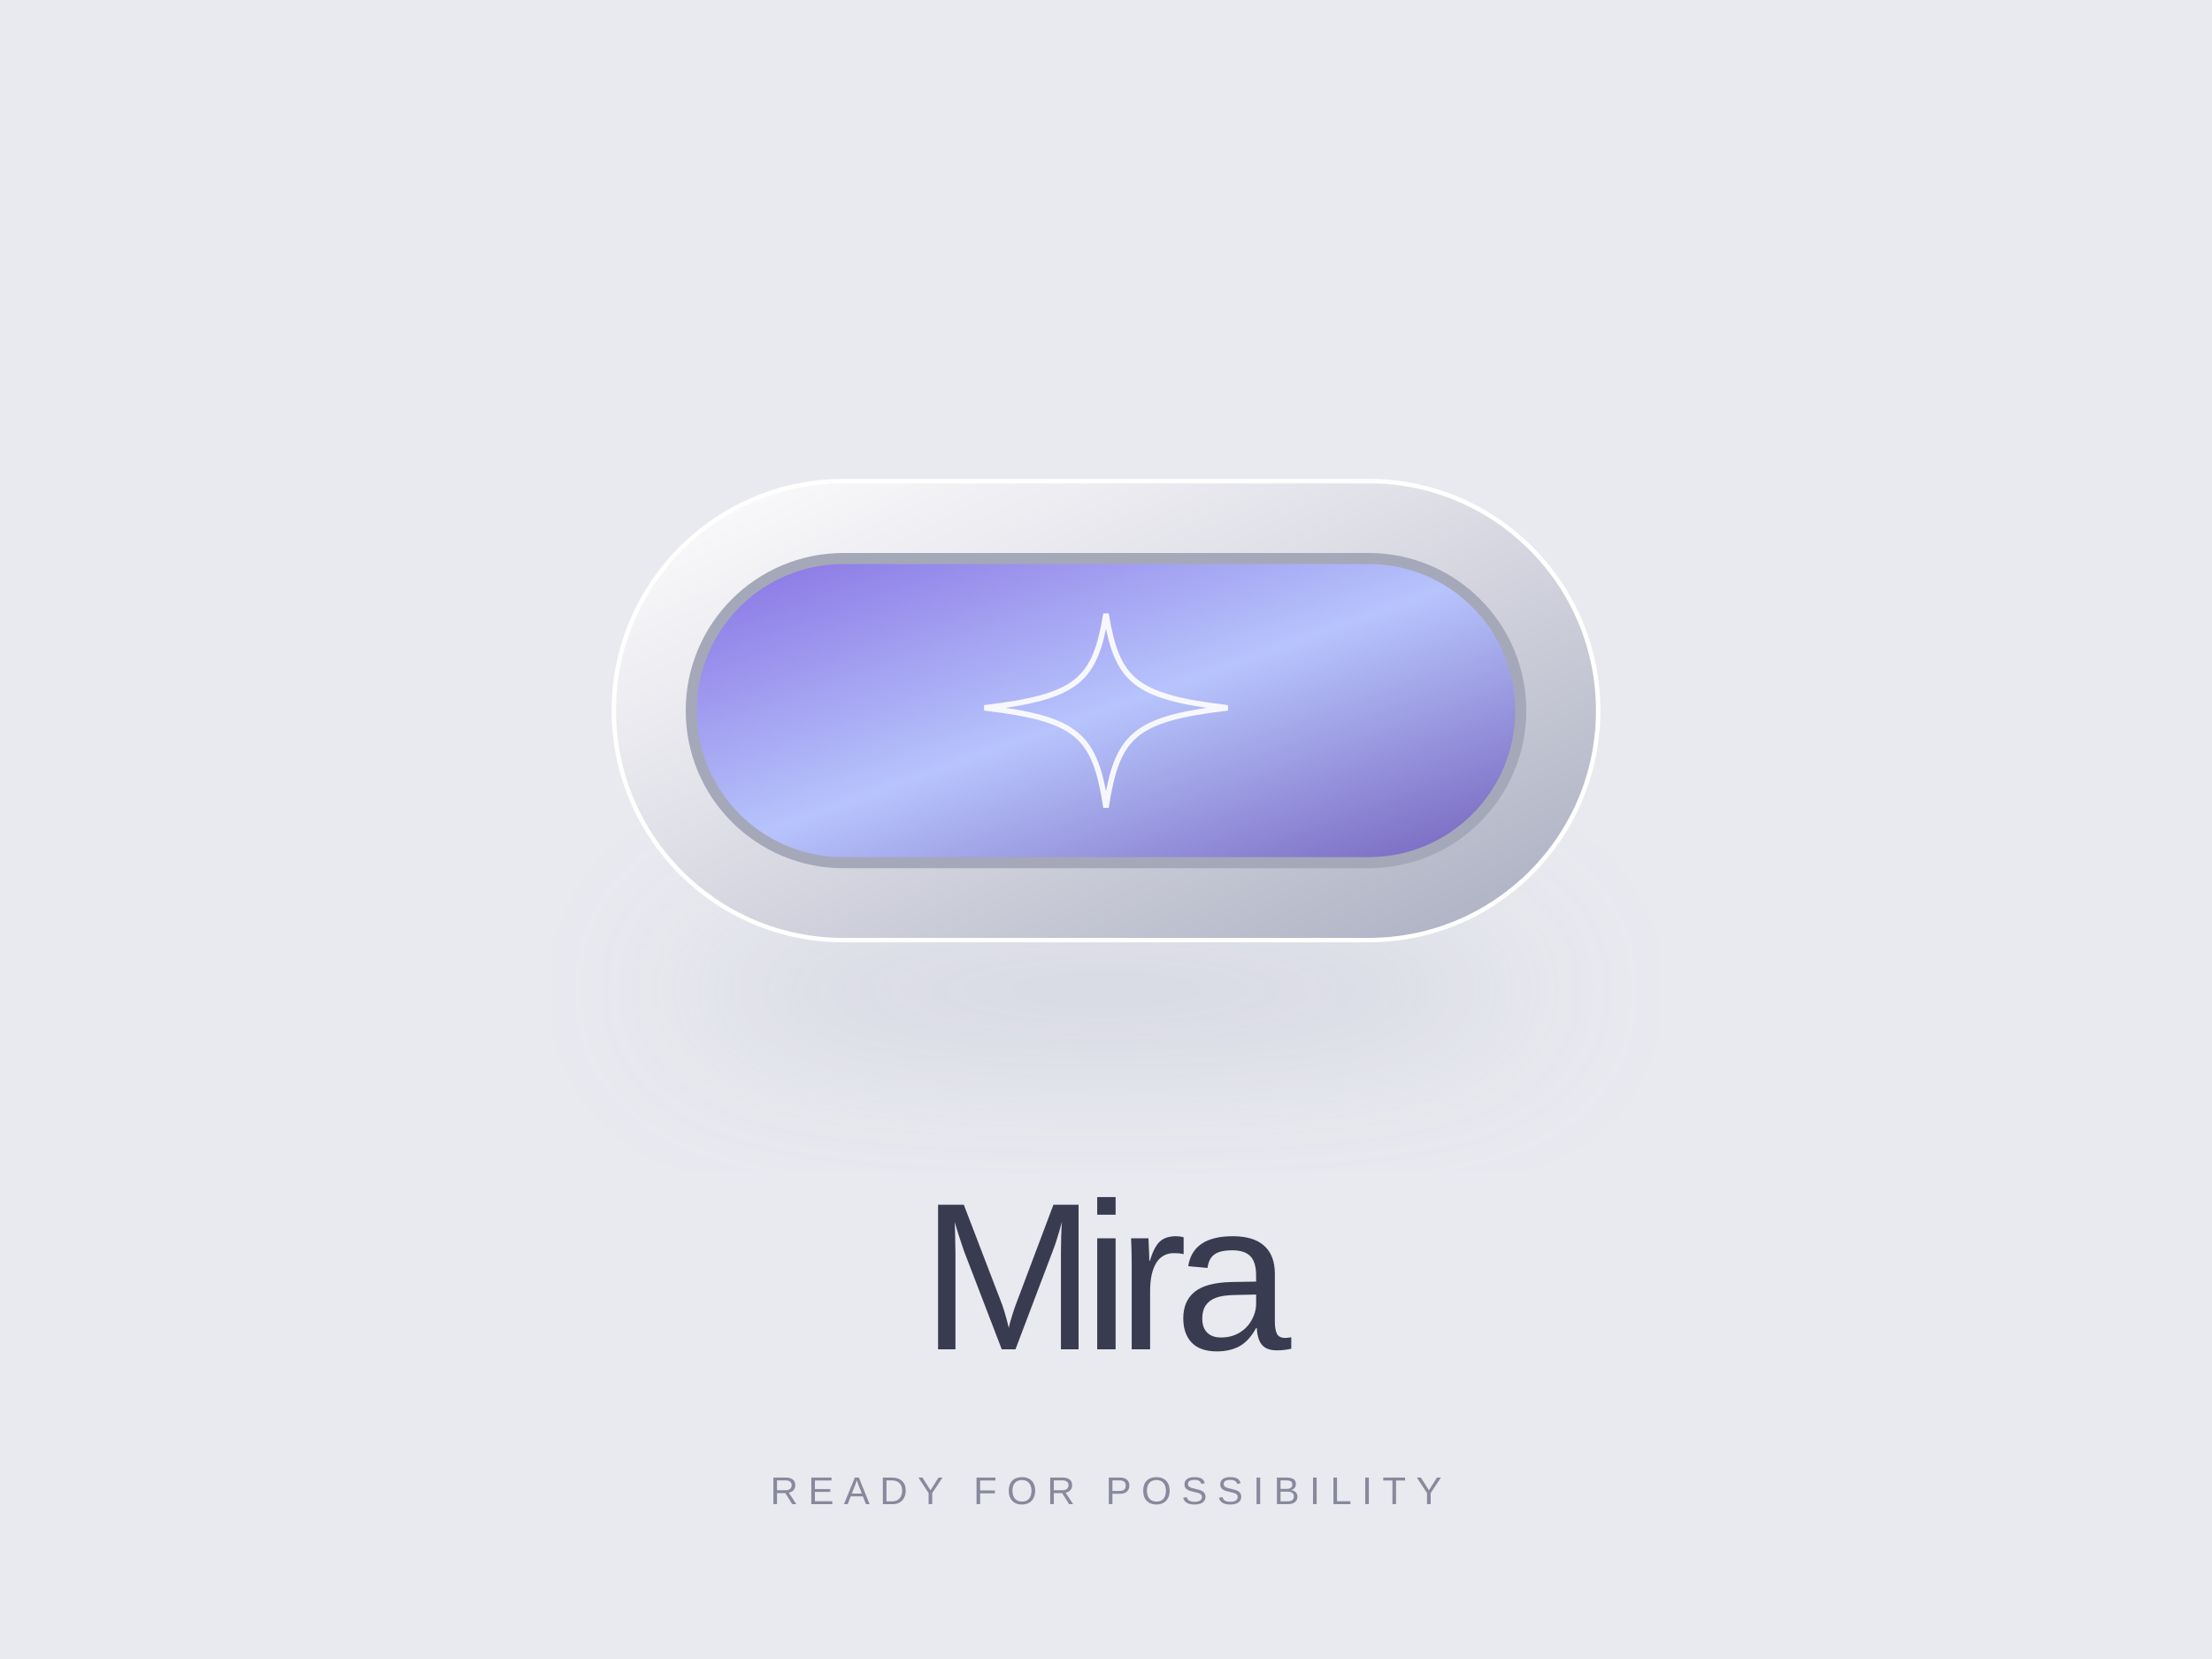
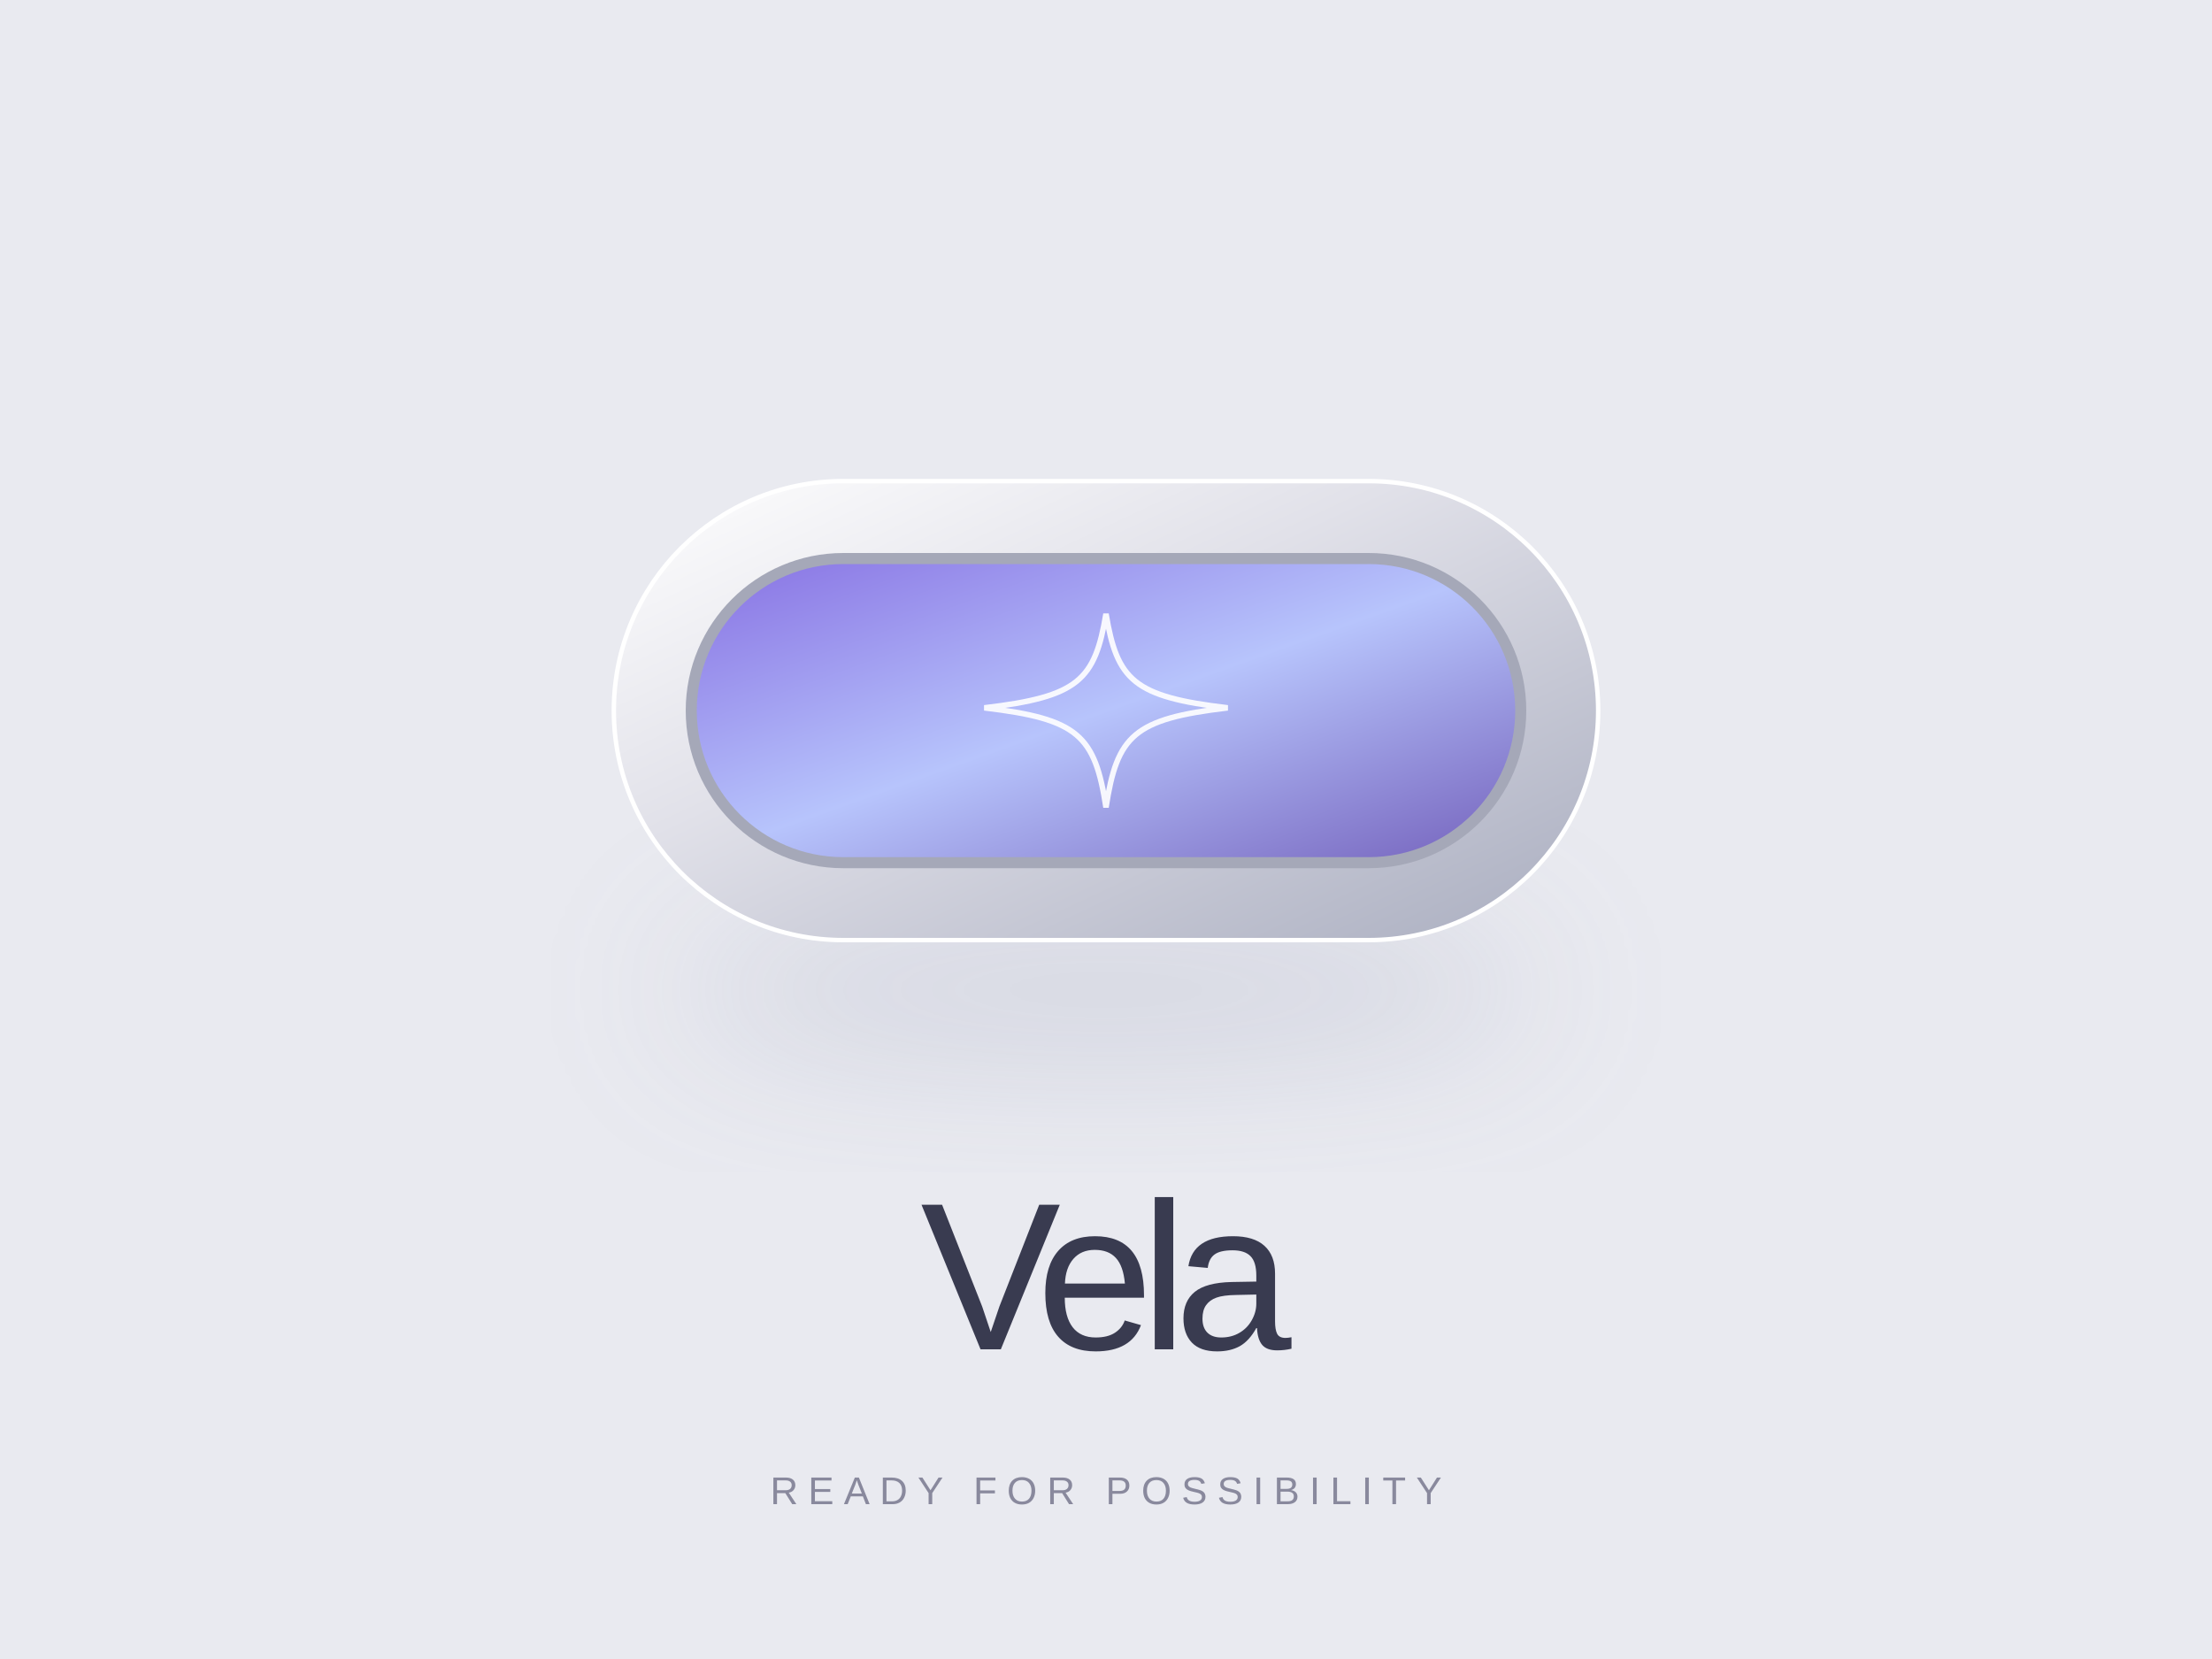
- <svg xmlns="http://www.w3.org/2000/svg" width="400" height="300" viewBox="0 0 400 300" role="img" aria-label="Mira Soft instrument loading artwork">
+ <svg xmlns="http://www.w3.org/2000/svg" width="400" height="300" viewBox="0 0 400 300" role="img" aria-label="Vela Soft instrument loading artwork">
  <defs>
    <linearGradient id="shell" x1="0" y1="0" x2="1" y2="1">
      <stop offset="0" stop-color="#fff" />
      <stop offset="0.4" stop-color="#e1e1e9" />
      <stop offset="1" stop-color="#a9adbf" />
    </linearGradient>
    <linearGradient id="core" x1="0" y1="0" x2="1" y2="1">
      <stop offset="0" stop-color="#8872e3" />
      <stop offset="0.5" stop-color="#b7c4fc" />
      <stop offset="1" stop-color="#7563bd" />
    </linearGradient>
    <filter id="blur" x="-100%" y="-100%" width="300%" height="300%">
      <feGaussianBlur stdDeviation="14" />
    </filter>
  </defs>
  <style>.float{animation:float 6s ease-in-out infinite;transform-box:fill-box;transform-origin:center}.bloom{animation:bloom 4s ease-in-out infinite}.draw{stroke-dasharray:650;animation:draw 3s ease-out both}@keyframes float{50%{transform:translateY(-5px) rotate(2deg)}}@keyframes bloom{50%{opacity:.55}}@keyframes draw{from{stroke-dashoffset:650}to{stroke-dashoffset:0}}@media(prefers-reduced-motion:reduce){.float,.bloom,.draw{animation:none}}</style>
  <rect width="400" height="300" fill="#e9eaf0" />
  <ellipse cx="200" cy="179" rx="79" ry="11" fill="#777e9e" opacity=".23" filter="url(#blur)" />
  <g class="float">
    <rect x="111" y="87" width="178" height="83" rx="41.5" fill="url(#shell)" stroke="#fff" stroke-width=".8" />
    <rect x="124" y="100" width="152" height="57" rx="28.5" fill="#a5a8b8" />
    <rect x="126" y="102" width="148" height="53" rx="26.5" fill="url(#core)" />
    <path d="M200 111C202 123 205 126 222 128C205 130 202 133 200 146C198 133 195 130 178 128C195 126 198 123 200 111Z" fill="none" stroke="#fff" stroke-width="1" opacity=".9" />
  </g>
-   <text x="200" y="244" font-family="Arial,Helvetica,sans-serif" font-size="38" fill="#393b50" font-weight="500" letter-spacing="-2.3" text-anchor="middle">Mira</text>
+   <text x="200" y="244" font-family="Arial,Helvetica,sans-serif" font-size="38" fill="#393b50" font-weight="500" letter-spacing="-2.3" text-anchor="middle">Vela</text>
  <text x="200" y="272" font-family="Arial,Helvetica,sans-serif" font-size="7" fill="#89899d" letter-spacing="1.8" text-anchor="middle">READY FOR POSSIBILITY</text>
</svg>
